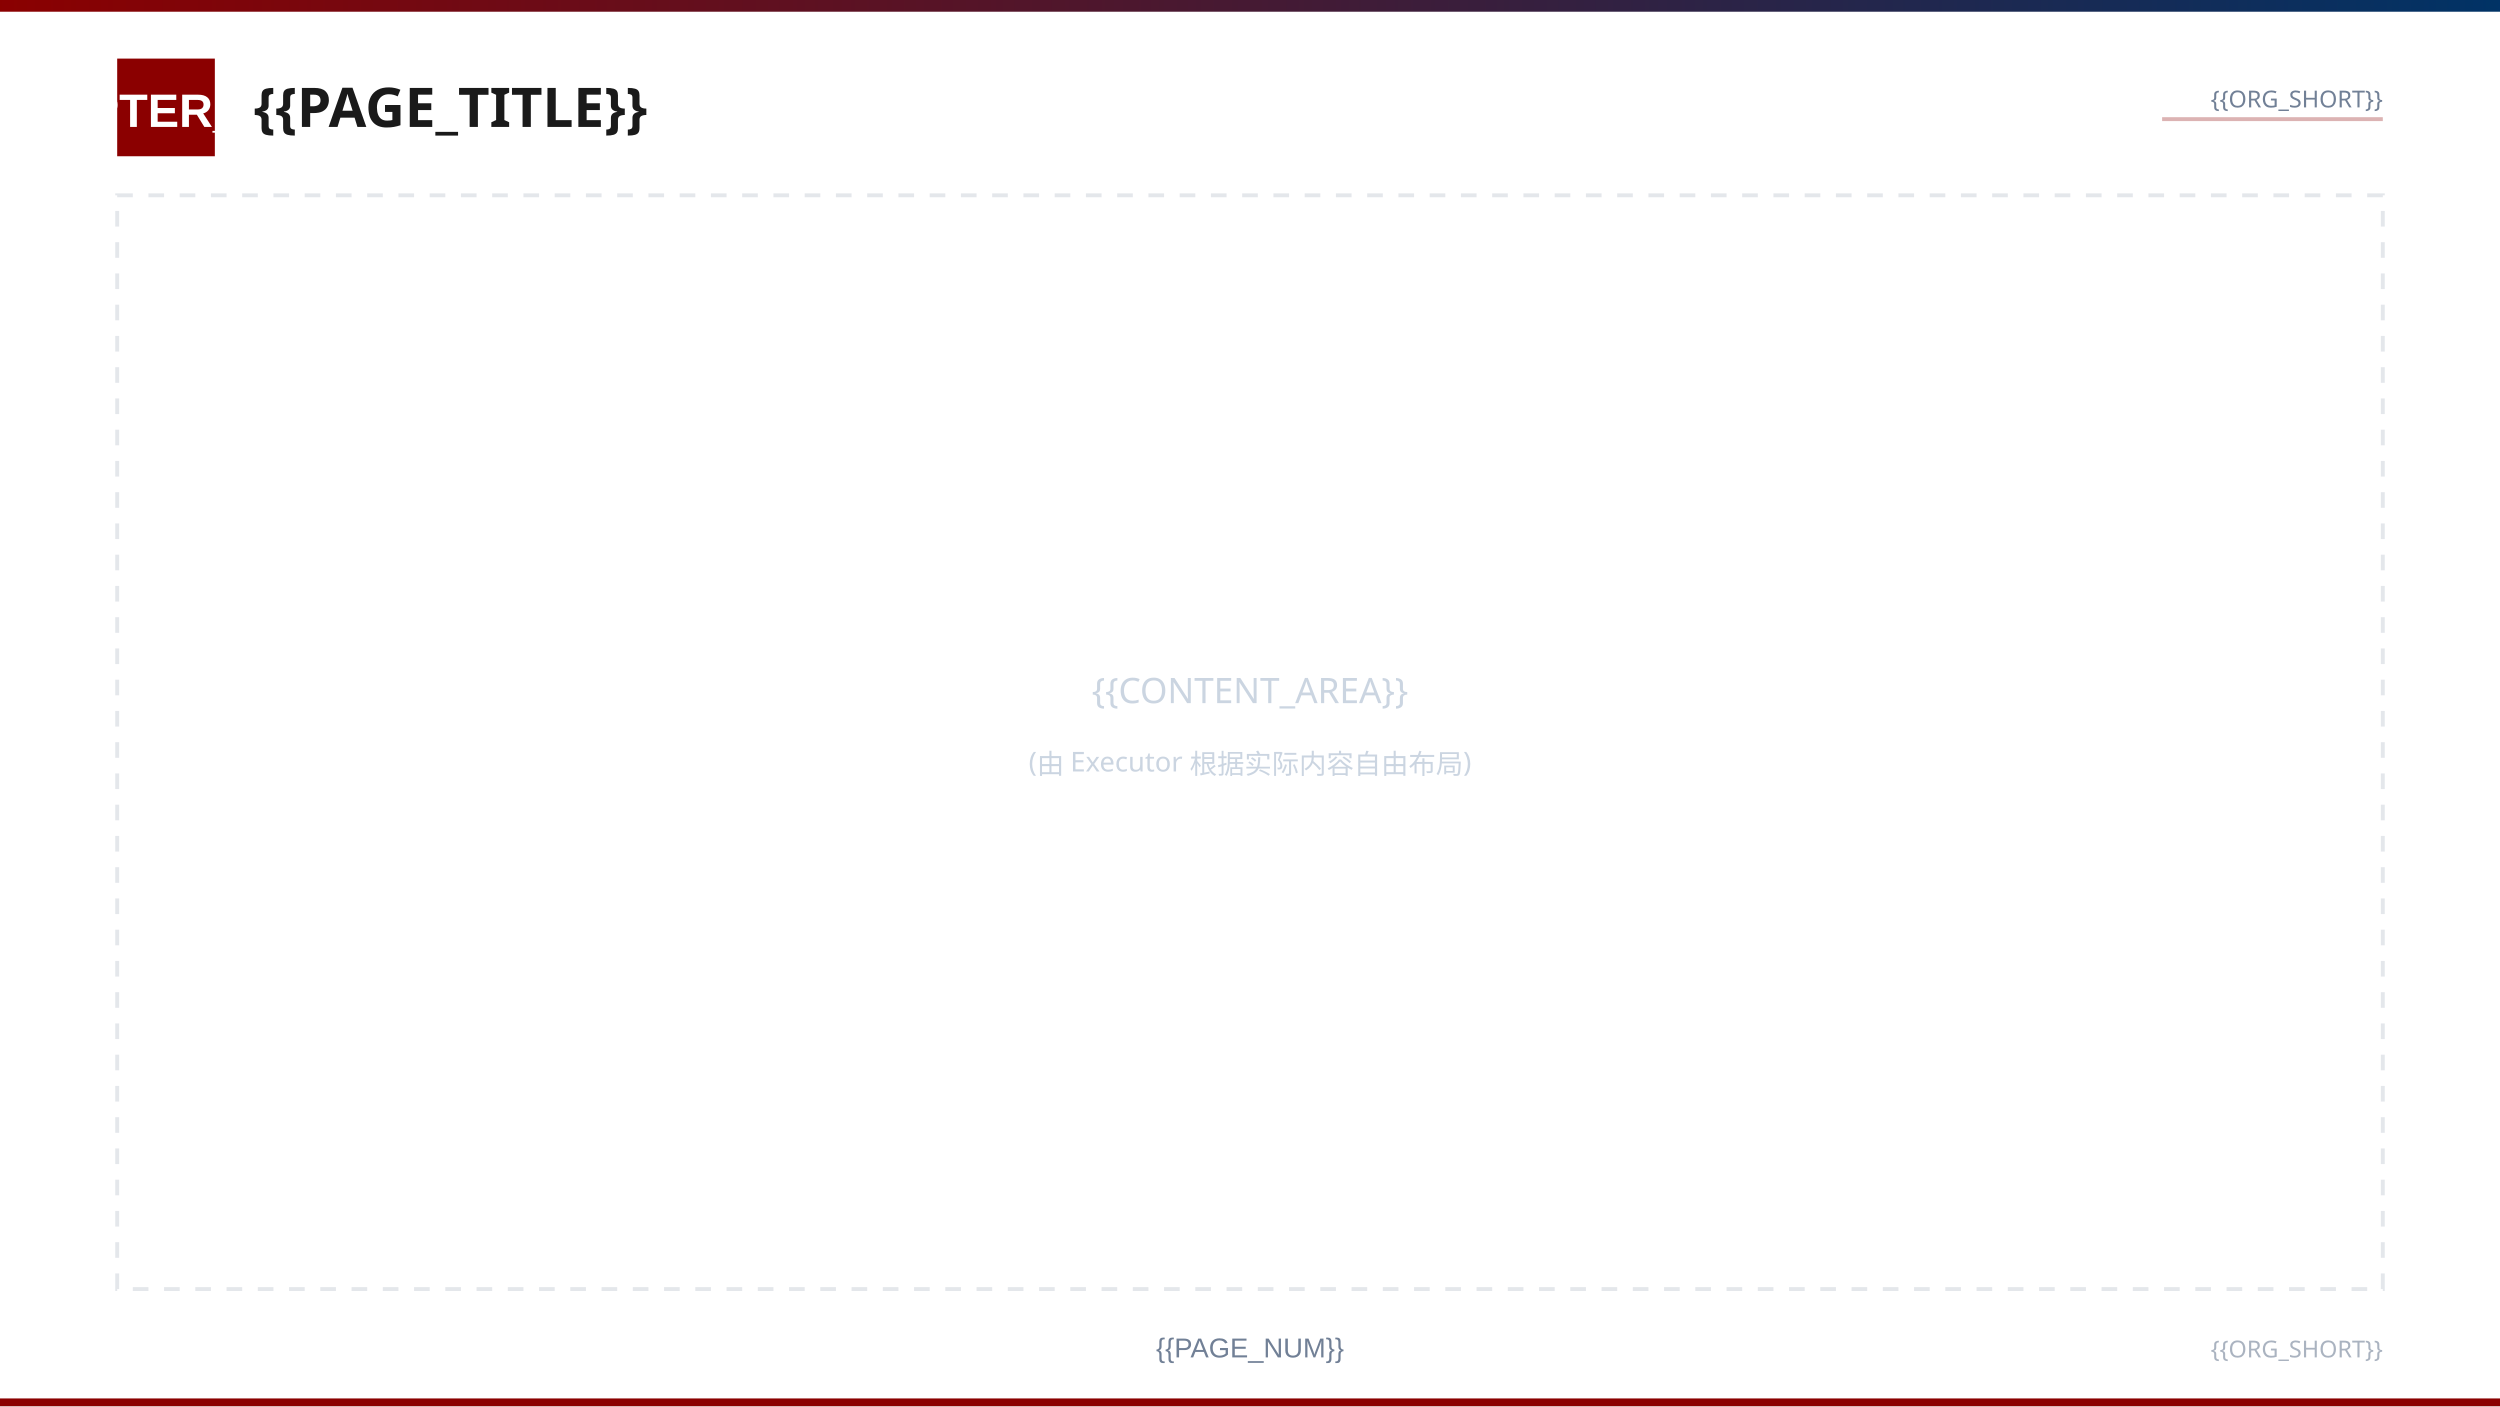
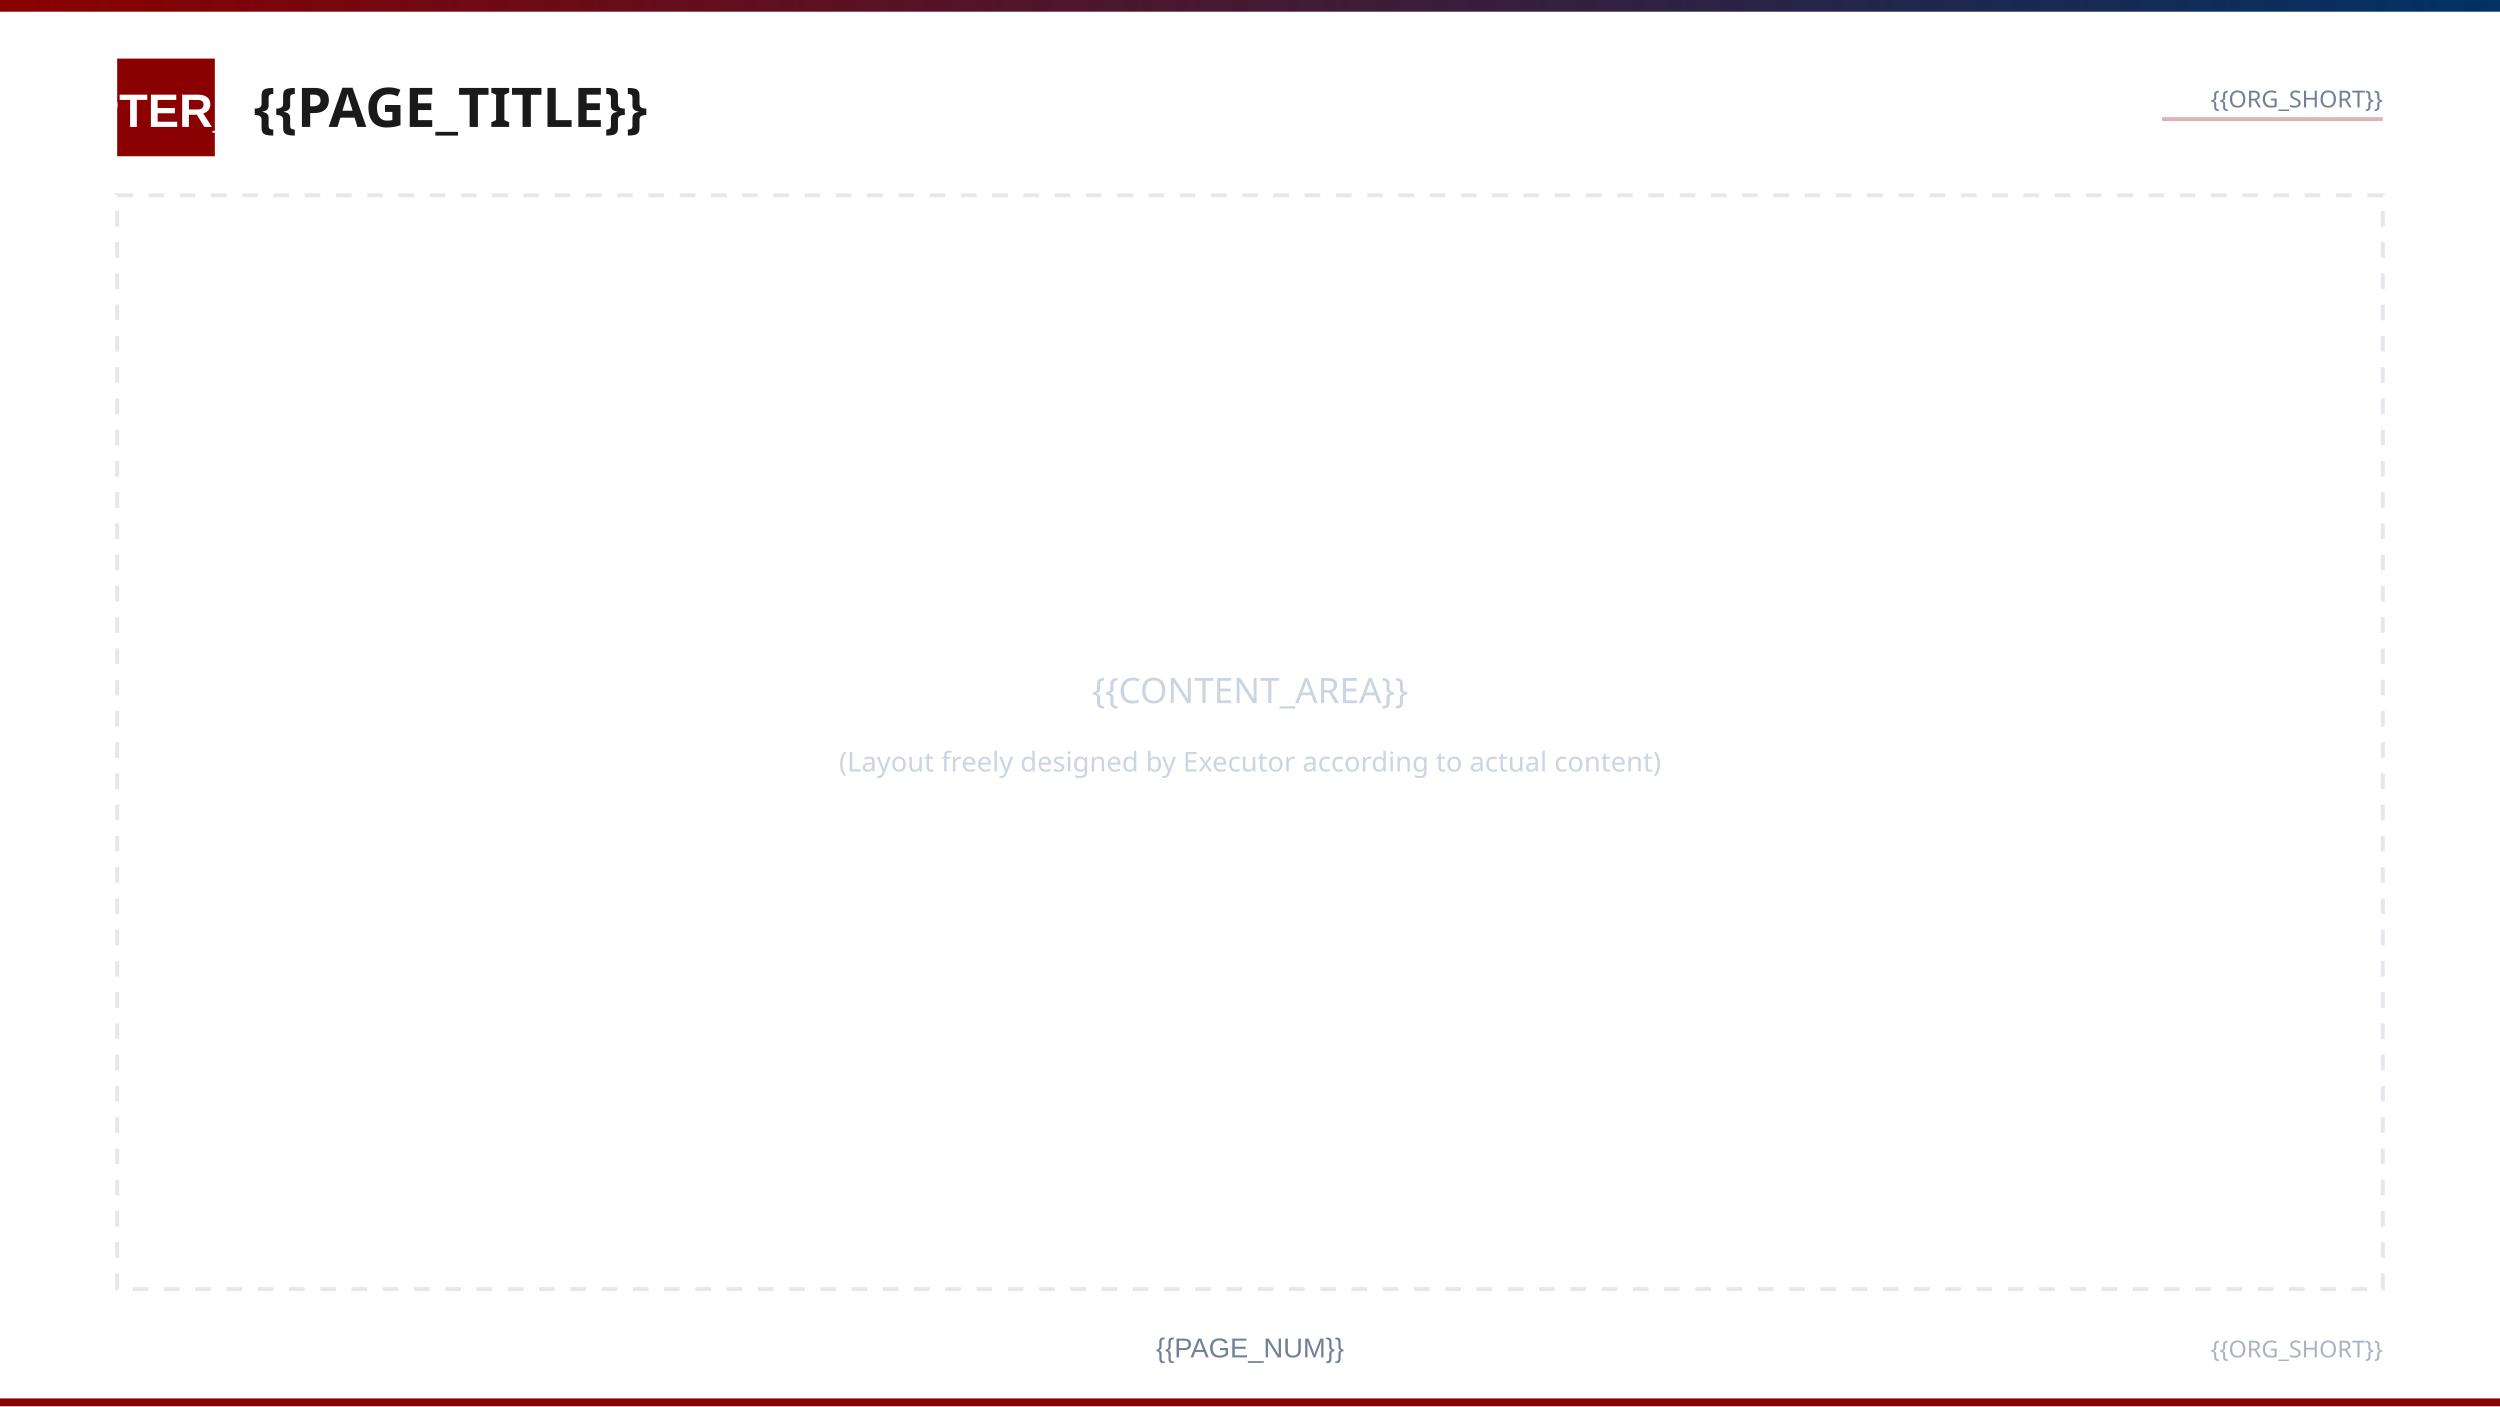
<svg xmlns="http://www.w3.org/2000/svg" viewBox="0 0 1280 720">
  <defs>
    <linearGradient id="topGrad" x1="0%" y1="0%" x2="100%" y2="0%">
      <stop offset="0%" style="stop-color:#8B0000;stop-opacity:1" />
      <stop offset="100%" style="stop-color:#003366;stop-opacity:1" />
    </linearGradient>
  </defs>
  <rect x="0" y="0" width="1280" height="720" fill="#FFFFFF" />
  <rect x="0" y="0" width="1280" height="6" fill="url(#topGrad)" />
  <rect x="60" y="30" width="50" height="50" fill="#8B0000" />
  <text x="85" y="65" text-anchor="middle" font-family="Arial, sans-serif" font-size="24" font-weight="bold" fill="#FFFFFF">{{CHAPTER_NUM}}</text>
  <text x="130" y="65" font-family="Microsoft YaHei, SimHei, sans-serif" font-size="28" font-weight="bold" fill="#1A1A1A">{{PAGE_TITLE}}</text>
  <text x="1220" y="55" text-anchor="end" font-family="Microsoft YaHei, sans-serif" font-size="12" fill="#718096">{{ORG_SHORT}}</text>
  <rect x="1107" y="60" width="113" height="2" fill="#8B0000" fill-opacity="0.3" />
  <rect x="60" y="100" width="1160" height="560" fill="none" stroke="#E4E7EB" stroke-width="2" stroke-dasharray="8,8" />
  <text x="640" y="360" text-anchor="middle" fill="#CBD5E1" font-size="18" font-family="Microsoft YaHei, sans-serif">
        {{CONTENT_AREA}}
    </text>
  <text x="640" y="395" text-anchor="middle" fill="#CBD5E1" font-size="14" font-family="Microsoft YaHei, sans-serif">
-         (由 Executor 根据实际内容自由布局)
+         (Layout freely designed by Executor according to actual content)
    </text>
  <rect x="0" y="716" width="1280" height="4" fill="#8B0000" />
  <text x="640" y="695" text-anchor="middle" font-family="Arial, sans-serif" font-size="14" fill="#718096">{{PAGE_NUM}}</text>
  <text x="1220" y="695" text-anchor="end" font-family="Microsoft YaHei, sans-serif" font-size="12" fill="#718096" fill-opacity="0.6">{{ORG_SHORT}}</text>
</svg>
